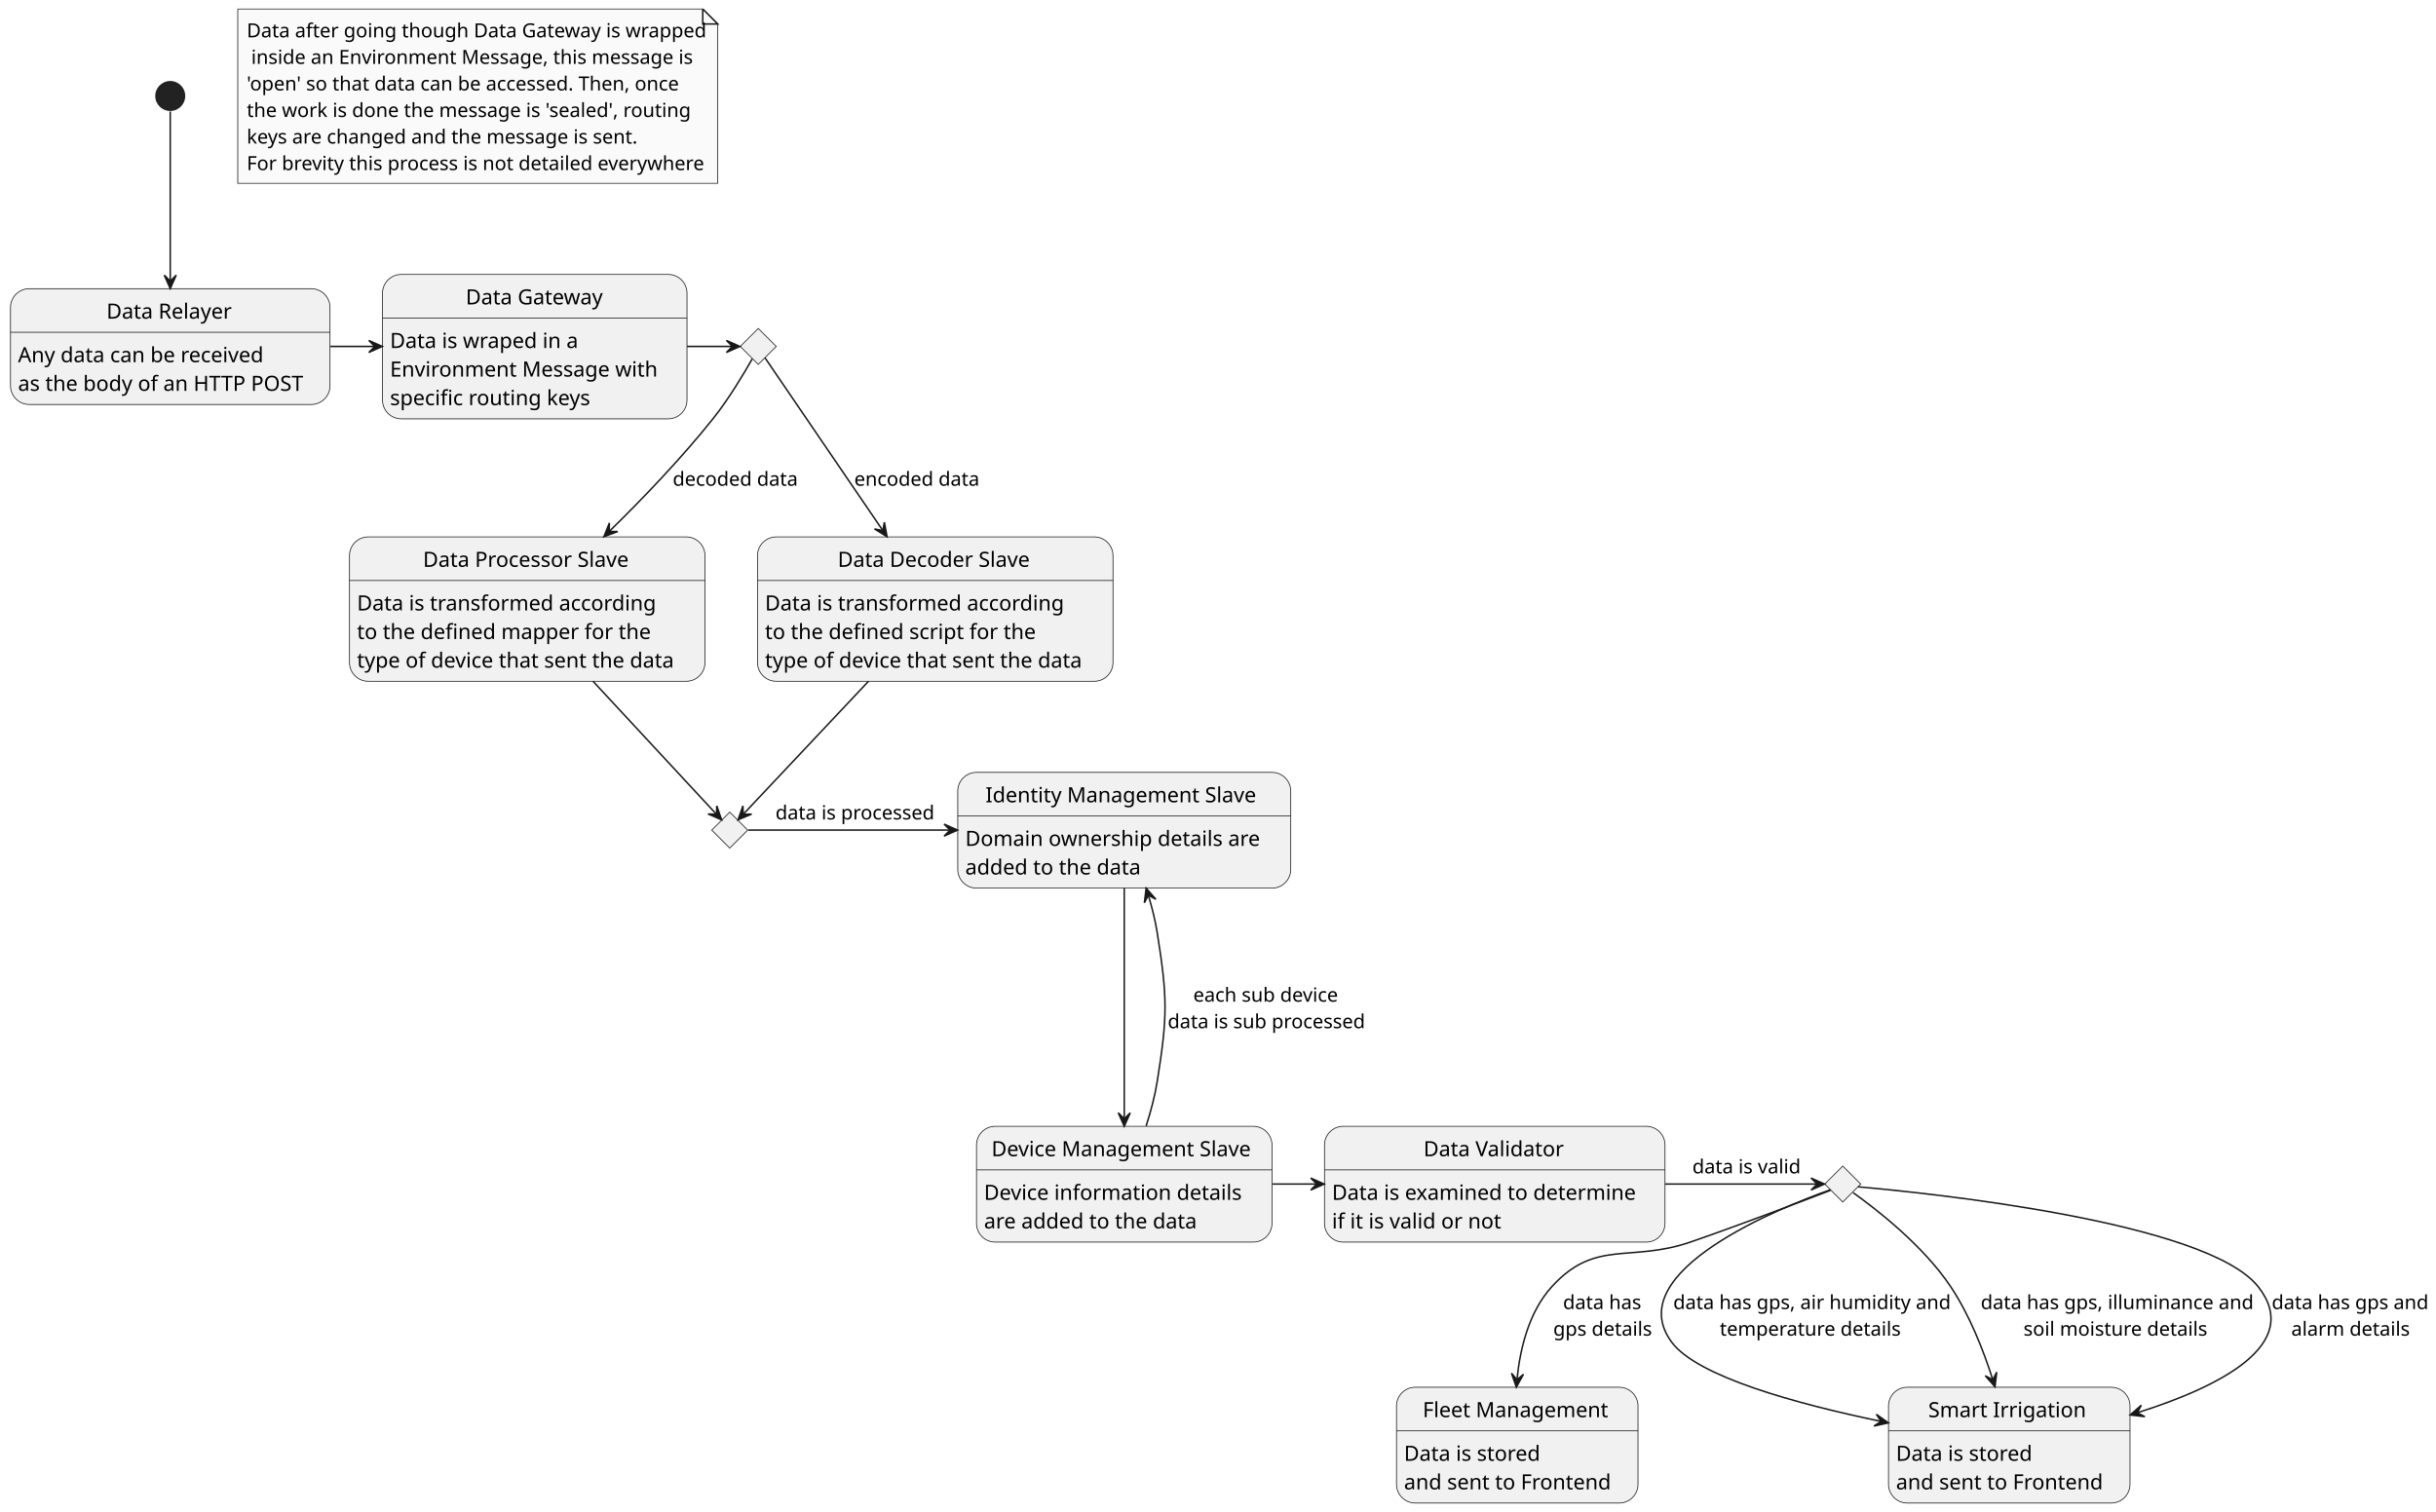
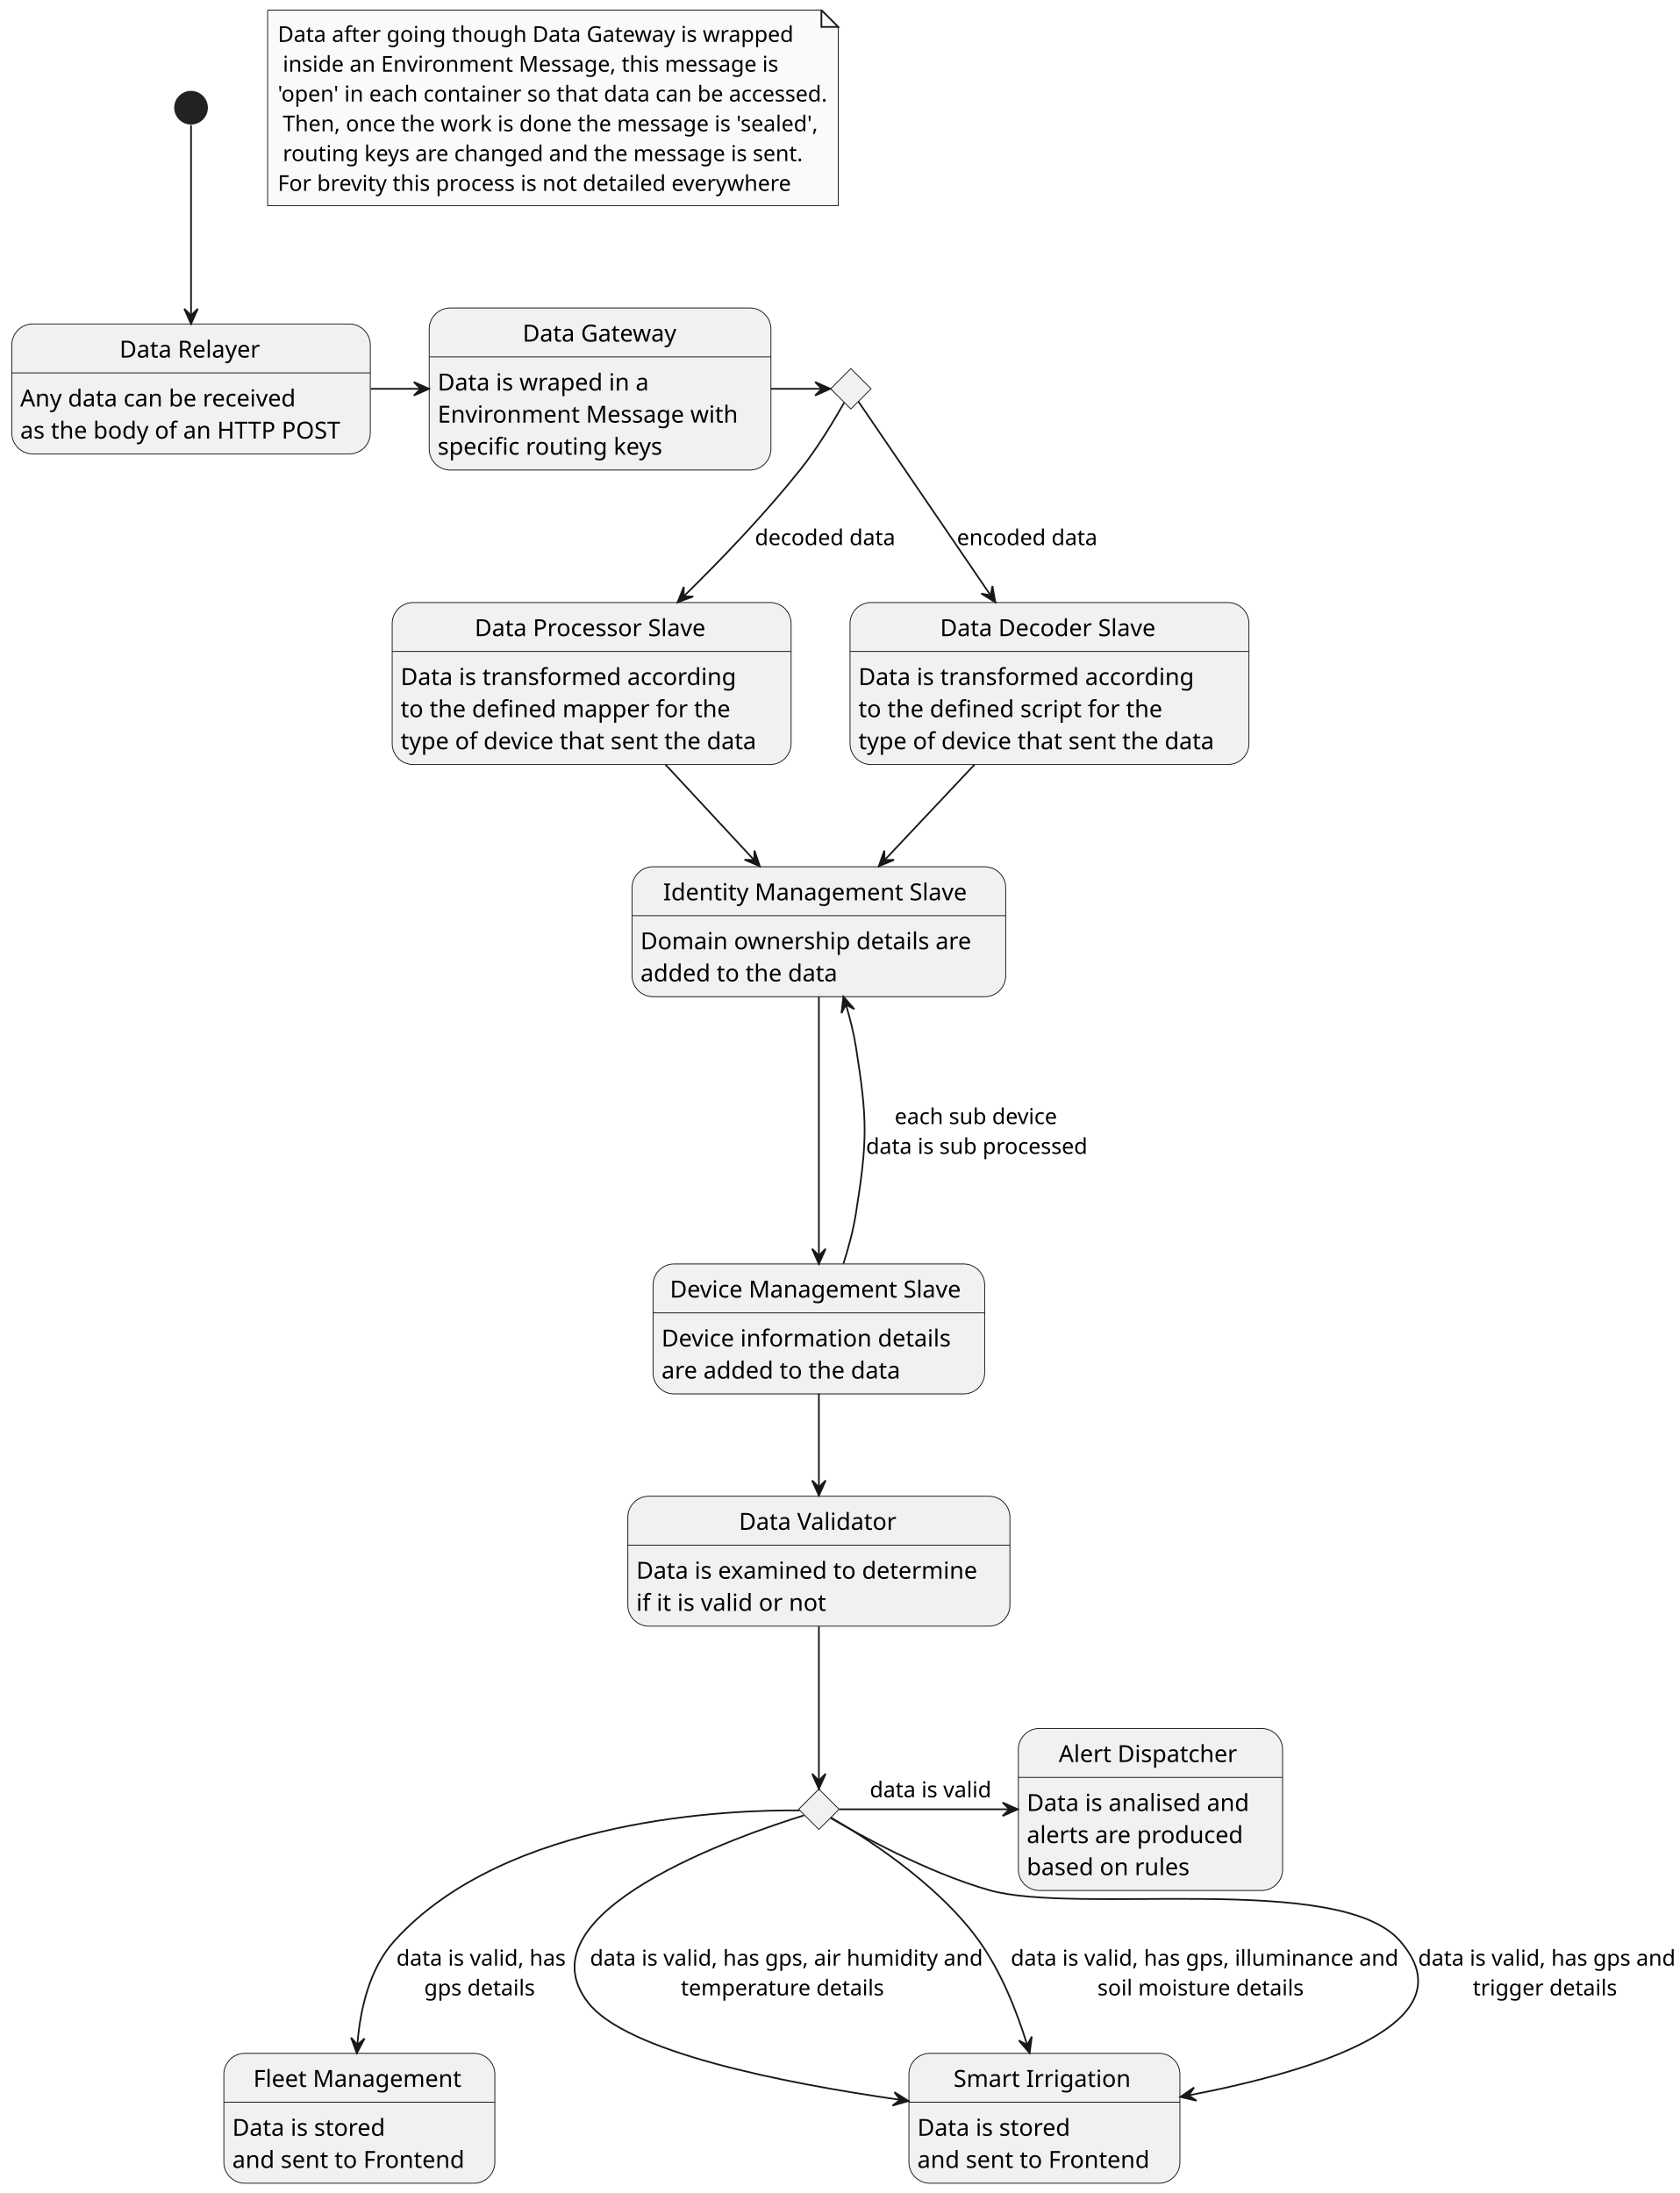
- <svg xmlns="http://www.w3.org/2000/svg" contentStyleType="text/css" height="1008px" preserveAspectRatio="none" style="width:1624px;height:1008px;background:#FFFFFF;" version="1.1" viewBox="0 0 1624 1008" width="1624px" zoomAndPan="magnify">
+ <svg xmlns="http://www.w3.org/2000/svg" contentStyleType="text/css" height="1303px" preserveAspectRatio="none" style="width:998px;height:1303px;background:#FFFFFF;" version="1.1" viewBox="0 0 998 1303" width="998px" zoomAndPan="magnify">
  <defs />
  <g>
    <g id="elem_N1">
-       <path d="M158.5,6 L158.5,122.236 L478.5,122.236 L478.5,16 L468.5,6 L158.5,6 " fill="#FAFAFA" style="stroke:#181818;stroke-width:0.5;" />
-       <path d="M468.5,6 L468.5,16 L478.5,16 L468.5,6 " fill="#FAFAFA" style="stroke:#181818;stroke-width:1.0;" />
-       <text fill="#000000" font-family="sans-serif" font-size="13" lengthAdjust="spacing" textLength="299" x="164.5" y="24.897">Data after going though Data Gateway is wrapped</text>
-       <text fill="#000000" font-family="sans-serif" font-size="13" lengthAdjust="spacing" textLength="286" x="167.5" y="42.603">inside an Environment Message, this message is</text>
-       <text fill="#000000" font-family="sans-serif" font-size="13" lengthAdjust="spacing" textLength="281" x="164.5" y="60.309">'open' so that data can be accessed. Then, once</text>
-       <text fill="#000000" font-family="sans-serif" font-size="13" lengthAdjust="spacing" textLength="288" x="164.5" y="78.015">the work is done the message is 'sealed', routing</text>
-       <text fill="#000000" font-family="sans-serif" font-size="13" lengthAdjust="spacing" textLength="253" x="164.5" y="95.721">keys are changed and the message is sent.</text>
-       <text fill="#000000" font-family="sans-serif" font-size="13" lengthAdjust="spacing" textLength="299" x="164.5" y="113.427">For brevity this process is not detailed everywhere</text>
+       <path d="M159,6 L159,122.236 L498,122.236 L498,16 L488,6 L159,6 " fill="#FAFAFA" style="stroke:#181818;stroke-width:0.5;" />
+       <path d="M488,6 L488,16 L498,16 L488,6 " fill="#FAFAFA" style="stroke:#181818;stroke-width:1.0;" />
+       <text fill="#000000" font-family="sans-serif" font-size="13" lengthAdjust="spacing" textLength="299" x="165" y="24.897">Data after going though Data Gateway is wrapped</text>
+       <text fill="#000000" font-family="sans-serif" font-size="13" lengthAdjust="spacing" textLength="286" x="168" y="42.603">inside an Environment Message, this message is</text>
+       <text fill="#000000" font-family="sans-serif" font-size="13" lengthAdjust="spacing" textLength="318" x="165" y="60.309">'open' in each container so that data can be accessed.</text>
+       <text fill="#000000" font-family="sans-serif" font-size="13" lengthAdjust="spacing" textLength="308" x="168" y="78.015">Then, once the work is done the message is 'sealed',</text>
+       <text fill="#000000" font-family="sans-serif" font-size="13" lengthAdjust="spacing" textLength="301" x="168" y="95.721">routing keys are changed and the message is sent.</text>
+       <text fill="#000000" font-family="sans-serif" font-size="13" lengthAdjust="spacing" textLength="299" x="165" y="113.427">For brevity this process is not detailed everywhere</text>
    </g>
    <g id="DataRelayer">
      <rect fill="#F1F1F1" height="77.204" rx="12.5" ry="12.5" style="stroke:#181818;stroke-width:0.5;" width="213" x="7" y="192.5" />
      <line style="stroke:#181818;stroke-width:0.5;" x1="7" x2="220" y1="221.568" y2="221.568" />
      <text fill="#000000" font-family="sans-serif" font-size="14" lengthAdjust="spacing" textLength="85" x="71" y="212.466">Data Relayer</text>
      <text fill="#000000" font-family="sans-serif" font-size="14" lengthAdjust="spacing" textLength="169" x="12" y="241.534">Any data can be received</text>
      <text fill="#000000" font-family="sans-serif" font-size="14" lengthAdjust="spacing" textLength="193" x="12" y="260.602">as the body of an HTTP POST</text>
    </g>
    <g id="DataGateway">
      <rect fill="#F1F1F1" height="96.272" rx="12.5" ry="12.5" style="stroke:#181818;stroke-width:0.5;" width="203" x="255" y="183" />
      <line style="stroke:#181818;stroke-width:0.5;" x1="255" x2="458" y1="212.068" y2="212.068" />
      <text fill="#000000" font-family="sans-serif" font-size="14" lengthAdjust="spacing" textLength="92" x="310.5" y="202.966">Data Gateway</text>
      <text fill="#000000" font-family="sans-serif" font-size="14" lengthAdjust="spacing" textLength="130" x="260" y="232.034">Data is wraped in a</text>
      <text fill="#000000" font-family="sans-serif" font-size="14" lengthAdjust="spacing" textLength="183" x="260" y="251.102">Environment Message with</text>
      <text fill="#000000" font-family="sans-serif" font-size="14" lengthAdjust="spacing" textLength="138" x="260" y="270.17">specific routing keys</text>
    </g>
    <g id="elem_decoded_or_encoded">
      <polygon fill="#F1F1F1" points="505.5,219,517.5,231,505.5,243,493.5,231,505.5,219" style="stroke:#181818;stroke-width:0.5;" />
    </g>
    <g id="Processor">
      <rect fill="#F1F1F1" height="96.272" rx="12.5" ry="12.5" style="stroke:#181818;stroke-width:0.5;" width="237" x="233" y="358" />
      <line style="stroke:#181818;stroke-width:0.5;" x1="233" x2="470" y1="387.068" y2="387.068" />
      <text fill="#000000" font-family="sans-serif" font-size="14" lengthAdjust="spacing" textLength="139" x="282" y="377.966">Data Processor Slave</text>
      <text fill="#000000" font-family="sans-serif" font-size="14" lengthAdjust="spacing" textLength="205" x="238" y="407.034">Data is transformed according</text>
      <text fill="#000000" font-family="sans-serif" font-size="14" lengthAdjust="spacing" textLength="201" x="238" y="426.102">to the defined mapper for the</text>
      <text fill="#000000" font-family="sans-serif" font-size="14" lengthAdjust="spacing" textLength="217" x="238" y="445.17">type of device that sent the data</text>
    </g>
    <g id="Decoder">
      <rect fill="#F1F1F1" height="96.272" rx="12.5" ry="12.5" style="stroke:#181818;stroke-width:0.5;" width="237" x="505" y="358" />
      <line style="stroke:#181818;stroke-width:0.5;" x1="505" x2="742" y1="387.068" y2="387.068" />
      <text fill="#000000" font-family="sans-serif" font-size="14" lengthAdjust="spacing" textLength="130" x="558.5" y="377.966">Data Decoder Slave</text>
      <text fill="#000000" font-family="sans-serif" font-size="14" lengthAdjust="spacing" textLength="205" x="510" y="407.034">Data is transformed according</text>
      <text fill="#000000" font-family="sans-serif" font-size="14" lengthAdjust="spacing" textLength="186" x="510" y="426.102">to the defined script for the</text>
      <text fill="#000000" font-family="sans-serif" font-size="14" lengthAdjust="spacing" textLength="217" x="510" y="445.17">type of device that sent the data</text>
    </g>
-     <g id="elem_is_processed">
-       <polygon fill="#F1F1F1" points="486.5,541.5,498.5,553.5,486.5,565.5,474.5,553.5,486.5,541.5" style="stroke:#181818;stroke-width:0.5;" />
-     </g>
    <g id="Identity">
-       <rect fill="#F1F1F1" height="77.204" rx="12.5" ry="12.5" style="stroke:#181818;stroke-width:0.5;" width="222" x="638.5" y="515" />
-       <line style="stroke:#181818;stroke-width:0.5;" x1="638.5" x2="860.5" y1="544.068" y2="544.068" />
-       <text fill="#000000" font-family="sans-serif" font-size="14" lengthAdjust="spacing" textLength="185" x="657" y="534.966">Identity Management Slave</text>
-       <text fill="#000000" font-family="sans-serif" font-size="14" lengthAdjust="spacing" textLength="202" x="643.5" y="564.034">Domain ownership details are</text>
-       <text fill="#000000" font-family="sans-serif" font-size="14" lengthAdjust="spacing" textLength="120" x="643.5" y="583.102">added to the data</text>
+       <rect fill="#F1F1F1" height="77.204" rx="12.5" ry="12.5" style="stroke:#181818;stroke-width:0.5;" width="222" x="375.5" y="515" />
+       <line style="stroke:#181818;stroke-width:0.5;" x1="375.5" x2="597.5" y1="544.068" y2="544.068" />
+       <text fill="#000000" font-family="sans-serif" font-size="14" lengthAdjust="spacing" textLength="185" x="394" y="534.966">Identity Management Slave</text>
+       <text fill="#000000" font-family="sans-serif" font-size="14" lengthAdjust="spacing" textLength="202" x="380.5" y="564.034">Domain ownership details are</text>
+       <text fill="#000000" font-family="sans-serif" font-size="14" lengthAdjust="spacing" textLength="120" x="380.5" y="583.102">added to the data</text>
    </g>
    <g id="Validator">
-       <rect fill="#F1F1F1" height="77.204" rx="12.5" ry="12.5" style="stroke:#181818;stroke-width:0.5;" width="227" x="883" y="751" />
-       <line style="stroke:#181818;stroke-width:0.5;" x1="883" x2="1110" y1="780.068" y2="780.068" />
-       <text fill="#000000" font-family="sans-serif" font-size="14" lengthAdjust="spacing" textLength="95" x="949" y="770.966">Data Validator</text>
-       <text fill="#000000" font-family="sans-serif" font-size="14" lengthAdjust="spacing" textLength="207" x="888" y="800.034">Data is examined to determine</text>
-       <text fill="#000000" font-family="sans-serif" font-size="14" lengthAdjust="spacing" textLength="117" x="888" y="819.102">if it is valid or not</text>
+       <rect fill="#F1F1F1" height="77.204" rx="12.5" ry="12.5" style="stroke:#181818;stroke-width:0.5;" width="227" x="373" y="889" />
+       <line style="stroke:#181818;stroke-width:0.5;" x1="373" x2="600" y1="918.068" y2="918.068" />
+       <text fill="#000000" font-family="sans-serif" font-size="14" lengthAdjust="spacing" textLength="95" x="439" y="908.966">Data Validator</text>
+       <text fill="#000000" font-family="sans-serif" font-size="14" lengthAdjust="spacing" textLength="207" x="378" y="938.034">Data is examined to determine</text>
+       <text fill="#000000" font-family="sans-serif" font-size="14" lengthAdjust="spacing" textLength="117" x="378" y="957.102">if it is valid or not</text>
    </g>
    <g id="Records">
-       <rect fill="#F1F1F1" height="77.204" rx="12.5" ry="12.5" style="stroke:#181818;stroke-width:0.5;" width="197" x="651" y="751" />
-       <line style="stroke:#181818;stroke-width:0.5;" x1="651" x2="848" y1="780.068" y2="780.068" />
-       <text fill="#000000" font-family="sans-serif" font-size="14" lengthAdjust="spacing" textLength="177" x="661" y="770.966">Device Management Slave</text>
-       <text fill="#000000" font-family="sans-serif" font-size="14" lengthAdjust="spacing" textLength="176" x="656" y="800.034">Device information details</text>
-       <text fill="#000000" font-family="sans-serif" font-size="14" lengthAdjust="spacing" textLength="146" x="656" y="819.102">are added to the data</text>
+       <rect fill="#F1F1F1" height="77.204" rx="12.5" ry="12.5" style="stroke:#181818;stroke-width:0.5;" width="197" x="388" y="751" />
+       <line style="stroke:#181818;stroke-width:0.5;" x1="388" x2="585" y1="780.068" y2="780.068" />
+       <text fill="#000000" font-family="sans-serif" font-size="14" lengthAdjust="spacing" textLength="177" x="398" y="770.966">Device Management Slave</text>
+       <text fill="#000000" font-family="sans-serif" font-size="14" lengthAdjust="spacing" textLength="176" x="393" y="800.034">Device information details</text>
+       <text fill="#000000" font-family="sans-serif" font-size="14" lengthAdjust="spacing" textLength="146" x="393" y="819.102">are added to the data</text>
    </g>
-     <g id="elem_has_gps">
-       <polygon fill="#F1F1F1" points="1228.5,777.5,1240.5,789.5,1228.5,801.5,1216.5,789.5,1228.5,777.5" style="stroke:#181818;stroke-width:0.5;" />
+     <g id="elem_data_type">
+       <polygon fill="#F1F1F1" points="486.5,1063,498.5,1075,486.5,1087,474.5,1075,486.5,1063" style="stroke:#181818;stroke-width:0.5;" />
    </g>
    <g id="Fleet">
-       <rect fill="#F1F1F1" height="77.204" rx="12.5" ry="12.5" style="stroke:#181818;stroke-width:0.5;" width="161" x="931" y="925" />
-       <line style="stroke:#181818;stroke-width:0.5;" x1="931" x2="1092" y1="954.068" y2="954.068" />
-       <text fill="#000000" font-family="sans-serif" font-size="14" lengthAdjust="spacing" textLength="126" x="948.5" y="944.966">Fleet Management</text>
-       <text fill="#000000" font-family="sans-serif" font-size="14" lengthAdjust="spacing" textLength="93" x="936" y="974.034">Data is stored</text>
-       <text fill="#000000" font-family="sans-serif" font-size="14" lengthAdjust="spacing" textLength="141" x="936" y="993.102">and sent to Frontend</text>
+       <rect fill="#F1F1F1" height="77.204" rx="12.5" ry="12.5" style="stroke:#181818;stroke-width:0.5;" width="161" x="133" y="1220" />
+       <line style="stroke:#181818;stroke-width:0.5;" x1="133" x2="294" y1="1249.068" y2="1249.068" />
+       <text fill="#000000" font-family="sans-serif" font-size="14" lengthAdjust="spacing" textLength="126" x="150.5" y="1239.966">Fleet Management</text>
+       <text fill="#000000" font-family="sans-serif" font-size="14" lengthAdjust="spacing" textLength="93" x="138" y="1269.034">Data is stored</text>
+       <text fill="#000000" font-family="sans-serif" font-size="14" lengthAdjust="spacing" textLength="141" x="138" y="1288.102">and sent to Frontend</text>
    </g>
    <g id="Irrigation">
-       <rect fill="#F1F1F1" height="77.204" rx="12.5" ry="12.5" style="stroke:#181818;stroke-width:0.5;" width="161" x="1259" y="925" />
-       <line style="stroke:#181818;stroke-width:0.5;" x1="1259" x2="1420" y1="954.068" y2="954.068" />
-       <text fill="#000000" font-family="sans-serif" font-size="14" lengthAdjust="spacing" textLength="108" x="1285.5" y="944.966">Smart Irrigation</text>
-       <text fill="#000000" font-family="sans-serif" font-size="14" lengthAdjust="spacing" textLength="93" x="1264" y="974.034">Data is stored</text>
-       <text fill="#000000" font-family="sans-serif" font-size="14" lengthAdjust="spacing" textLength="141" x="1264" y="993.102">and sent to Frontend</text>
+       <rect fill="#F1F1F1" height="77.204" rx="12.5" ry="12.5" style="stroke:#181818;stroke-width:0.5;" width="161" x="540" y="1220" />
+       <line style="stroke:#181818;stroke-width:0.5;" x1="540" x2="701" y1="1249.068" y2="1249.068" />
+       <text fill="#000000" font-family="sans-serif" font-size="14" lengthAdjust="spacing" textLength="108" x="566.5" y="1239.966">Smart Irrigation</text>
+       <text fill="#000000" font-family="sans-serif" font-size="14" lengthAdjust="spacing" textLength="93" x="545" y="1269.034">Data is stored</text>
+       <text fill="#000000" font-family="sans-serif" font-size="14" lengthAdjust="spacing" textLength="141" x="545" y="1288.102">and sent to Frontend</text>
+     </g>
+     <g id="Alert">
+       <rect fill="#F1F1F1" height="96.272" rx="12.5" ry="12.5" style="stroke:#181818;stroke-width:0.5;" width="157" x="605" y="1027" />
+       <line style="stroke:#181818;stroke-width:0.5;" x1="605" x2="762" y1="1056.068" y2="1056.068" />
+       <text fill="#000000" font-family="sans-serif" font-size="14" lengthAdjust="spacing" textLength="109" x="629" y="1046.966">Alert Dispatcher</text>
+       <text fill="#000000" font-family="sans-serif" font-size="14" lengthAdjust="spacing" textLength="137" x="610" y="1076.034">Data is analised and</text>
+       <text fill="#000000" font-family="sans-serif" font-size="14" lengthAdjust="spacing" textLength="133" x="610" y="1095.102">alerts are produced</text>
+       <text fill="#000000" font-family="sans-serif" font-size="14" lengthAdjust="spacing" textLength="100" x="610" y="1114.17">based on rules</text>
    </g>
    <ellipse cx="113.5" cy="64" fill="#222222" rx="10" ry="10" style="stroke:none;stroke-width:1.0;" />
    <g id="link_*start_DataRelayer">
      <path d="M113.5,74.34 C113.5,95.68 113.5,149.09 113.5,187.39 " fill="none" id="*start-to-DataRelayer" style="stroke:#181818;stroke-width:1.0;" />
      <polygon fill="#181818" points="113.5,192.45,117.5,183.45,113.5,187.45,109.5,183.45,113.5,192.45" style="stroke:#181818;stroke-width:1.0;" />
    </g>
    <g id="link_DataRelayer_DataGateway">
      <path d="M220.29,231 C230.1,231 239.92,231 249.74,231 " fill="none" id="DataRelayer-to-DataGateway" style="stroke:#181818;stroke-width:1.0;" />
      <polygon fill="#181818" points="254.87,231,245.87,227,249.87,231,245.87,235,254.87,231" style="stroke:#181818;stroke-width:1.0;" />
    </g>
    <g id="link_DataGateway_decoded_or_encoded">
      <path d="M458.06,231 C468.06,231 478.05,231 488.04,231 " fill="none" id="DataGateway-to-decoded_or_encoded" style="stroke:#181818;stroke-width:1.0;" />
      <polygon fill="#181818" points="493.27,231,484.27,227,488.27,231,484.27,235,493.27,231" style="stroke:#181818;stroke-width:1.0;" />
    </g>
    <g id="link_decoded_or_encoded_Processor">
      <path d="M501.47,239.32 C496.08,248.85 486,265.83 475.5,279 C454.53,305.32 428.78,332.2 406.19,354.34 " fill="none" id="decoded_or_encoded-to-Processor" style="stroke:#181818;stroke-width:1.0;" />
      <polygon fill="#181818" points="402.59,357.85,411.825,354.426,406.168,354.358,406.237,348.701,402.59,357.85" style="stroke:#181818;stroke-width:1.0;" />
      <text fill="#000000" font-family="sans-serif" font-size="13" lengthAdjust="spacing" textLength="82" x="448.5" y="323.897">decoded data</text>
    </g>
    <g id="link_decoded_or_encoded_Decoder">
      <path d="M509.98,238.57 C522.72,257.25 560.06,311.98 588.46,353.63 " fill="none" id="decoded_or_encoded-to-Decoder" style="stroke:#181818;stroke-width:1.0;" />
      <polygon fill="#181818" points="591.36,357.87,589.596,348.18,588.544,353.739,582.986,352.686,591.36,357.87" style="stroke:#181818;stroke-width:1.0;" />
-       <text fill="#000000" font-family="sans-serif" font-size="13" lengthAdjust="spacing" textLength="82" x="569.5" y="323.897">encoded data</text>
+       <text fill="#000000" font-family="sans-serif" font-size="13" lengthAdjust="spacing" textLength="82" x="568.5" y="323.897">encoded data</text>
    </g>
-     <g id="link_Decoder_is_processed">
-       <path d="M579.02,454.24 C549.09,486.02 512.16,525.24 495.46,542.99 " fill="none" id="Decoder-to-is_processed" style="stroke:#181818;stroke-width:1.0;" />
-       <polygon fill="#181818" points="492.03,546.63,501.111,542.818,495.457,542.989,495.286,537.335,492.03,546.63" style="stroke:#181818;stroke-width:1.0;" />
+     <g id="link_Decoder_Identity">
+       <path d="M579.02,454.24 C561.88,472.45 542.44,493.09 525.82,510.74 " fill="none" id="Decoder-to-Identity" style="stroke:#181818;stroke-width:1.0;" />
+       <polygon fill="#181818" points="522.1,514.7,531.181,510.888,525.527,511.059,525.356,505.405,522.1,514.7" style="stroke:#181818;stroke-width:1.0;" />
    </g>
-     <g id="link_Processor_is_processed">
-       <path d="M395.33,454.24 C424.57,485.76 460.6,524.59 477.25,542.54 " fill="none" id="Processor-to-is_processed" style="stroke:#181818;stroke-width:1.0;" />
-       <polygon fill="#181818" points="481.06,546.63,477.88,537.309,477.663,542.962,472.01,542.745,481.06,546.63" style="stroke:#181818;stroke-width:1.0;" />
-     </g>
-     <g id="link_is_processed_Identity">
-       <path d="M498.83,553.5 C523.23,553.5 579.93,553.5 633.23,553.5 " fill="none" id="is_processed-to-Identity" style="stroke:#181818;stroke-width:1.0;" />
-       <polygon fill="#181818" points="638.38,553.5,629.38,549.5,633.38,553.5,629.38,557.5,638.38,553.5" style="stroke:#181818;stroke-width:1.0;" />
-       <text fill="#000000" font-family="sans-serif" font-size="13" lengthAdjust="spacing" textLength="103" x="517" y="546.397">data is processed</text>
-     </g>
-     <g id="link_Validator_has_gps">
-       <path d="M1110.12,789.5 C1149.49,789.5 1189.23,789.5 1211.18,789.5 " fill="none" id="Validator-to-has_gps" style="stroke:#181818;stroke-width:1.0;" />
-       <polygon fill="#181818" points="1216.37,789.5,1207.37,785.5,1211.37,789.5,1207.37,793.5,1216.37,789.5" style="stroke:#181818;stroke-width:1.0;" />
-       <text fill="#000000" font-family="sans-serif" font-size="13" lengthAdjust="spacing" textLength="70" x="1128.25" y="782.397">data is valid</text>
+     <g id="link_Processor_Identity">
+       <path d="M395.33,454.24 C412.22,472.45 431.38,493.09 447.76,510.74 " fill="none" id="Processor-to-Identity" style="stroke:#181818;stroke-width:1.0;" />
+       <polygon fill="#181818" points="451.42,514.7,448.24,505.379,448.023,511.031,442.37,510.815,451.42,514.7" style="stroke:#181818;stroke-width:1.0;" />
    </g>
    <g id="link_Identity_Records">
-       <path d="M749.5,592.1 C749.5,634.06 749.5,701.82 749.5,745.76 " fill="none" id="Identity-to-Records" style="stroke:#181818;stroke-width:1.0;" />
-       <polygon fill="#181818" points="749.5,751,753.5,742,749.5,746,745.5,742,749.5,751" style="stroke:#181818;stroke-width:1.0;" />
+       <path d="M486.5,592.1 C486.5,634.06 486.5,701.82 486.5,745.76 " fill="none" id="Identity-to-Records" style="stroke:#181818;stroke-width:1.0;" />
+       <polygon fill="#181818" points="486.5,751,490.5,742,486.5,746,482.5,742,486.5,751" style="stroke:#181818;stroke-width:1.0;" />
    </g>
    <g id="link_Records_Identity">
-       <path d="M764.09,750.82 C767.16,741.24 769.93,730.86 771.5,721 C778.4,677.54 778.4,665.46 771.5,622 C770.2,613.83 768.08,605.31 765.64,597.18 " fill="none" id="Records-to-Identity" style="stroke:#181818;stroke-width:1.0;" />
-       <polygon fill="#181818" points="764.09,592.18,762.92,601.959,765.563,596.958,770.565,599.602,764.09,592.18" style="stroke:#181818;stroke-width:1.0;" />
-       <text fill="#000000" font-family="sans-serif" font-size="13" lengthAdjust="spacing" textLength="94" x="795.5" y="667.897">each sub device</text>
-       <text fill="#000000" font-family="sans-serif" font-size="13" lengthAdjust="spacing" textLength="128" x="778.5" y="685.603">data is sub processed</text>
+       <path d="M501.09,750.82 C504.16,741.24 506.93,730.86 508.5,721 C515.4,677.54 515.4,665.46 508.5,622 C507.2,613.83 505.08,605.31 502.64,597.18 " fill="none" id="Records-to-Identity" style="stroke:#181818;stroke-width:1.0;" />
+       <polygon fill="#181818" points="501.09,592.18,499.92,601.959,502.563,596.958,507.565,599.602,501.09,592.18" style="stroke:#181818;stroke-width:1.0;" />
+       <text fill="#000000" font-family="sans-serif" font-size="13" lengthAdjust="spacing" textLength="94" x="531.5" y="667.897">each sub device</text>
+       <text fill="#000000" font-family="sans-serif" font-size="13" lengthAdjust="spacing" textLength="128" x="514.5" y="685.603">data is sub processed</text>
    </g>
    <g id="link_Records_Validator">
-       <path d="M848.4,789.5 C858.17,789.5 867.94,789.5 877.71,789.5 " fill="none" id="Records-to-Validator" style="stroke:#181818;stroke-width:1.0;" />
-       <polygon fill="#181818" points="882.82,789.5,873.82,785.5,877.82,789.5,873.82,793.5,882.82,789.5" style="stroke:#181818;stroke-width:1.0;" />
+       <path d="M486.5,828.02 C486.5,845.12 486.5,865.47 486.5,883.21 " fill="none" id="Records-to-Validator" style="stroke:#181818;stroke-width:1.0;" />
+       <polygon fill="#181818" points="486.5,888.63,490.5,879.63,486.5,883.63,482.5,879.63,486.5,888.63" style="stroke:#181818;stroke-width:1.0;" />
    </g>
-     <g id="link_has_gps_Fleet">
-       <path d="M1220.43,793.63 C1203.36,800.23 1162.31,815.93 1127.5,828 C1086.47,842.23 1063.71,825.86 1034.5,858 C1019.41,874.6 1013.44,898.8 1011.34,919.72 " fill="none" id="has_gps-to-Fleet" style="stroke:#181818;stroke-width:1.0;" />
-       <polygon fill="#181818" points="1010.89,924.97,1015.648,916.347,1011.319,919.989,1007.678,915.66,1010.89,924.97" style="stroke:#181818;stroke-width:1.0;" />
-       <text fill="#000000" font-family="sans-serif" font-size="13" lengthAdjust="spacing" textLength="51" x="1042" y="872.897">data has</text>
-       <text fill="#000000" font-family="sans-serif" font-size="13" lengthAdjust="spacing" textLength="64" x="1035.5" y="890.603">gps details</text>
+     <g id="link_Validator_data_type">
+       <path d="M486.5,966.35 C486.5,996 486.5,1035.79 486.5,1057.74 " fill="none" id="Validator-to-data_type" style="stroke:#181818;stroke-width:1.0;" />
+       <polygon fill="#181818" points="486.5,1062.92,490.5,1053.92,486.5,1057.92,482.5,1053.92,486.5,1062.92" style="stroke:#181818;stroke-width:1.0;" />
    </g>
-     <g id="link_has_gps_Irrigation">
-       <path d="M1220.28,793.31 C1188.78,804.5 1079.24,847.61 1114.5,895 C1131.6,917.99 1197.71,936.07 1253.88,947.72 " fill="none" id="has_gps-to-Irrigation" style="stroke:#181818;stroke-width:1.0;" />
-       <polygon fill="#181818" points="1258.94,948.75,1250.922,943.031,1254.041,947.75,1249.322,950.87,1258.94,948.75" style="stroke:#181818;stroke-width:1.0;" />
-       <text fill="#000000" font-family="sans-serif" font-size="13" lengthAdjust="spacing" textLength="180" x="1115.5" y="872.897">data has gps, air humidity and</text>
-       <text fill="#000000" font-family="sans-serif" font-size="13" lengthAdjust="spacing" textLength="118" x="1146.5" y="890.603">temperature details</text>
+     <g id="link_data_type_Fleet">
+       <path d="M475.1,1075.69 C435.26,1075.28 301.01,1079.61 234.5,1153 C219.49,1169.56 213.97,1193.75 212.33,1214.69 " fill="none" id="data_type-to-Fleet" style="stroke:#181818;stroke-width:1.0;" />
+       <polygon fill="#181818" points="211.99,1219.93,216.571,1211.212,212.318,1214.941,208.589,1210.687,211.99,1219.93" style="stroke:#181818;stroke-width:1.0;" />
+       <text fill="#000000" font-family="sans-serif" font-size="13" lengthAdjust="spacing" textLength="97" x="235.5" y="1167.897">data is valid, has</text>
+       <text fill="#000000" font-family="sans-serif" font-size="13" lengthAdjust="spacing" textLength="64" x="252" y="1185.603">gps details</text>
    </g>
-     <g id="link_has_gps_Irrigation">
-       <path d="M1235.44,795.28 C1249.57,805.33 1281.89,830.05 1300.5,858 C1312.97,876.72 1322.15,899.97 1328.46,919.78 " fill="none" id="has_gps-to-Irrigation-1" style="stroke:#181818;stroke-width:1.0;" />
-       <polygon fill="#181818" points="1330,924.74,1331.143,914.958,1328.514,919.966,1323.505,917.336,1330,924.74" style="stroke:#181818;stroke-width:1.0;" />
-       <text fill="#000000" font-family="sans-serif" font-size="13" lengthAdjust="spacing" textLength="176" x="1320.5" y="872.897">data has gps, illuminance and</text>
-       <text fill="#000000" font-family="sans-serif" font-size="13" lengthAdjust="spacing" textLength="119" x="1349" y="890.603">soil moisture details</text>
+     <g id="link_data_type_Irrigation">
+       <path d="M477.65,1078.63 C441.29,1089.89 307.2,1135.88 349.5,1190 C372.28,1219.15 464.18,1237.53 534.71,1247.62 " fill="none" id="data_type-to-Irrigation" style="stroke:#181818;stroke-width:1.0;" />
+       <polygon fill="#181818" points="539.75,1248.34,531.398,1243.121,534.799,1247.641,530.279,1251.042,539.75,1248.34" style="stroke:#181818;stroke-width:1.0;" />
+       <text fill="#000000" font-family="sans-serif" font-size="13" lengthAdjust="spacing" textLength="226" x="350.5" y="1167.897">data is valid, has gps, air humidity and</text>
+       <text fill="#000000" font-family="sans-serif" font-size="13" lengthAdjust="spacing" textLength="118" x="404.5" y="1185.603">temperature details</text>
    </g>
-     <g id="link_has_gps_Irrigation">
-       <path d="M1238.8,791.36 C1284.86,795.42 1471.25,814.41 1505.5,858 C1535.67,896.41 1479.93,924.58 1425.08,941.93 " fill="none" id="has_gps-to-Irrigation-2" style="stroke:#181818;stroke-width:1.0;" />
-       <polygon fill="#181818" points="1420.12,943.47,1429.902,944.614,1424.894,941.984,1427.524,936.975,1420.12,943.47" style="stroke:#181818;stroke-width:1.0;" />
-       <text fill="#000000" font-family="sans-serif" font-size="13" lengthAdjust="spacing" textLength="102" x="1514.5" y="872.897">data has gps and</text>
-       <text fill="#000000" font-family="sans-serif" font-size="13" lengthAdjust="spacing" textLength="76" x="1527.5" y="890.603">alarm details</text>
+     <g id="link_data_type_Irrigation">
+       <path d="M493.79,1080.04 C511.35,1090.09 556.34,1118.01 581.5,1153 C594.74,1171.41 604.02,1194.83 610.2,1214.84 " fill="none" id="data_type-to-Irrigation-1" style="stroke:#181818;stroke-width:1.0;" />
+       <polygon fill="#181818" points="611.71,1219.85,612.976,1210.083,610.284,1215.058,605.309,1212.365,611.71,1219.85" style="stroke:#181818;stroke-width:1.0;" />
+       <text fill="#000000" font-family="sans-serif" font-size="13" lengthAdjust="spacing" textLength="222" x="600.5" y="1167.897">data is valid, has gps, illuminance and</text>
+       <text fill="#000000" font-family="sans-serif" font-size="13" lengthAdjust="spacing" textLength="119" x="652" y="1185.603">soil moisture details</text>
+     </g>
+     <g id="link_data_type_Irrigation">
+       <path d="M493.55,1080.23 C509.59,1089.65 550.31,1112.35 587.5,1123 C640.02,1138.04 795.3,1112.08 831.5,1153 C874.7,1201.84 782.16,1230.38 706.26,1244.97 " fill="none" id="data_type-to-Irrigation-2" style="stroke:#181818;stroke-width:1.0;" />
+       <polygon fill="#181818" points="701.29,1245.91,710.876,1248.169,706.203,1244.982,709.391,1240.309,701.29,1245.91" style="stroke:#181818;stroke-width:1.0;" />
+       <text fill="#000000" font-family="sans-serif" font-size="13" lengthAdjust="spacing" textLength="148" x="842.5" y="1167.897">data is valid, has gps and</text>
+       <text fill="#000000" font-family="sans-serif" font-size="13" lengthAdjust="spacing" textLength="83" x="875" y="1185.603">trigger details</text>
+     </g>
+     <g id="link_data_type_Alert">
+       <path d="M498.53,1075 C518.59,1075 560.55,1075 599.43,1075 " fill="none" id="data_type-to-Alert" style="stroke:#181818;stroke-width:1.0;" />
+       <polygon fill="#181818" points="604.65,1075,595.65,1071,599.65,1075,595.65,1079,604.65,1075" style="stroke:#181818;stroke-width:1.0;" />
+       <text fill="#000000" font-family="sans-serif" font-size="13" lengthAdjust="spacing" textLength="70" x="516.75" y="1067.897">data is valid</text>
    </g>
  </g>
</svg>
